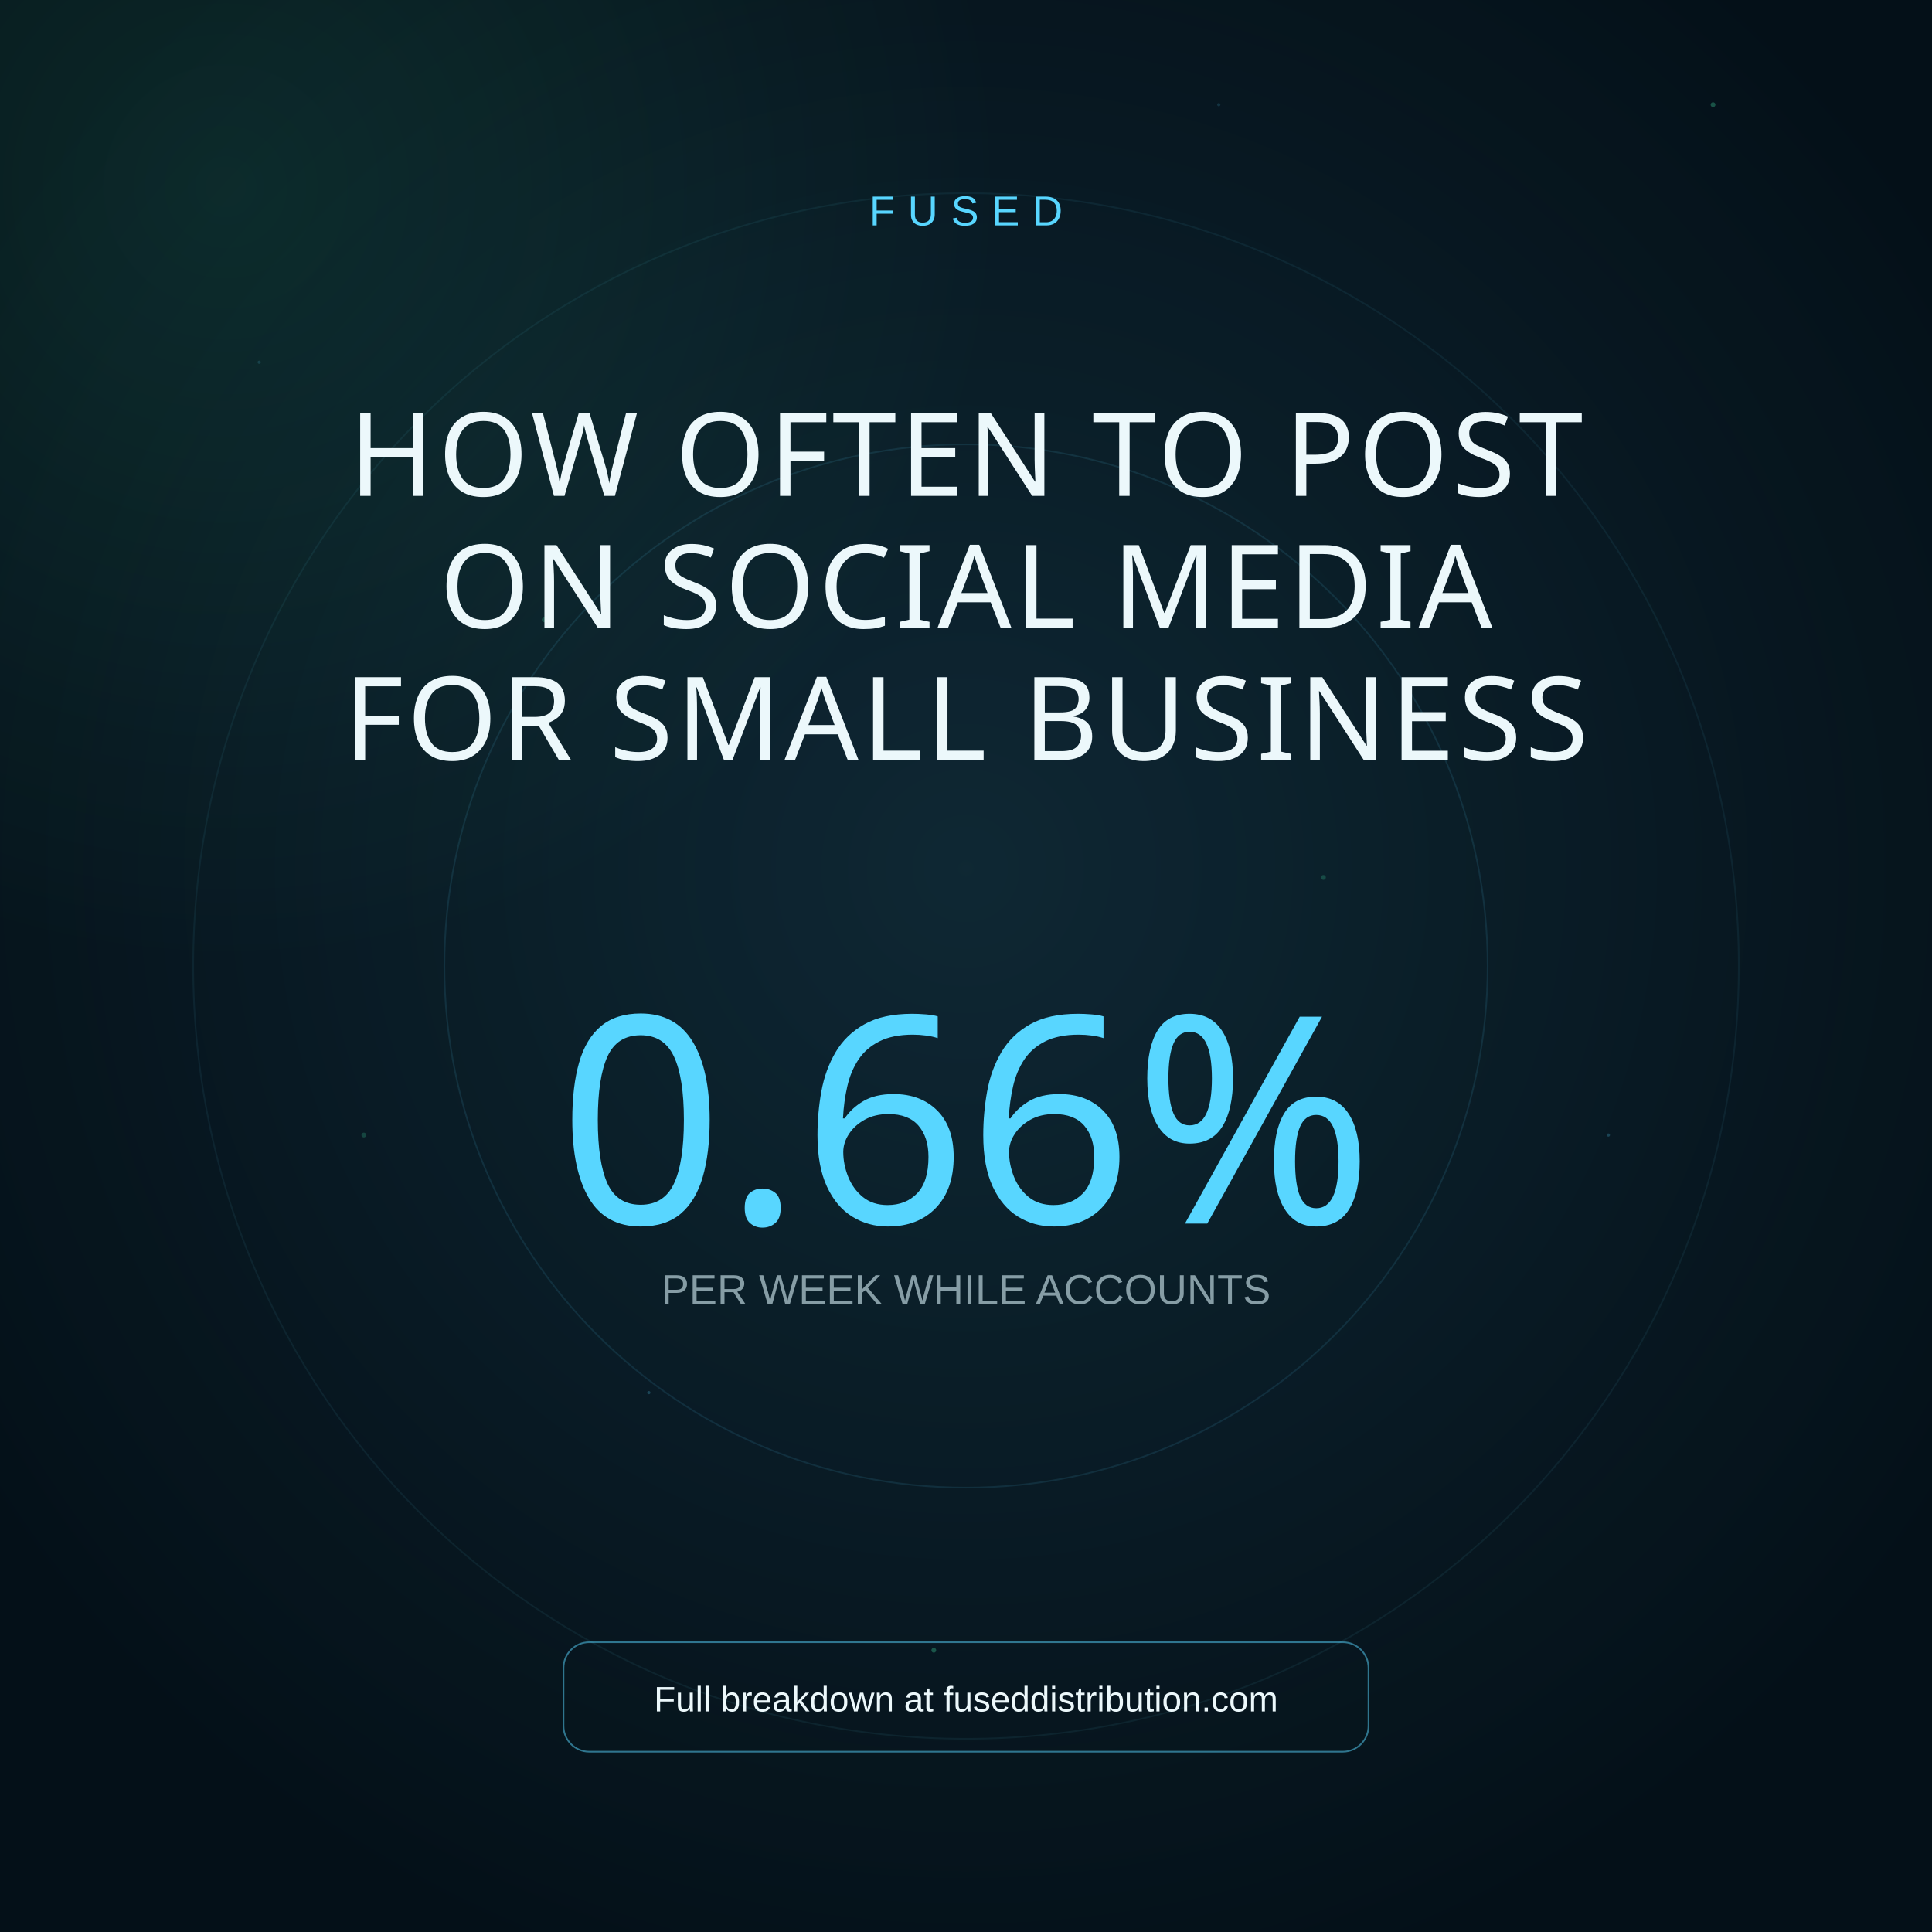
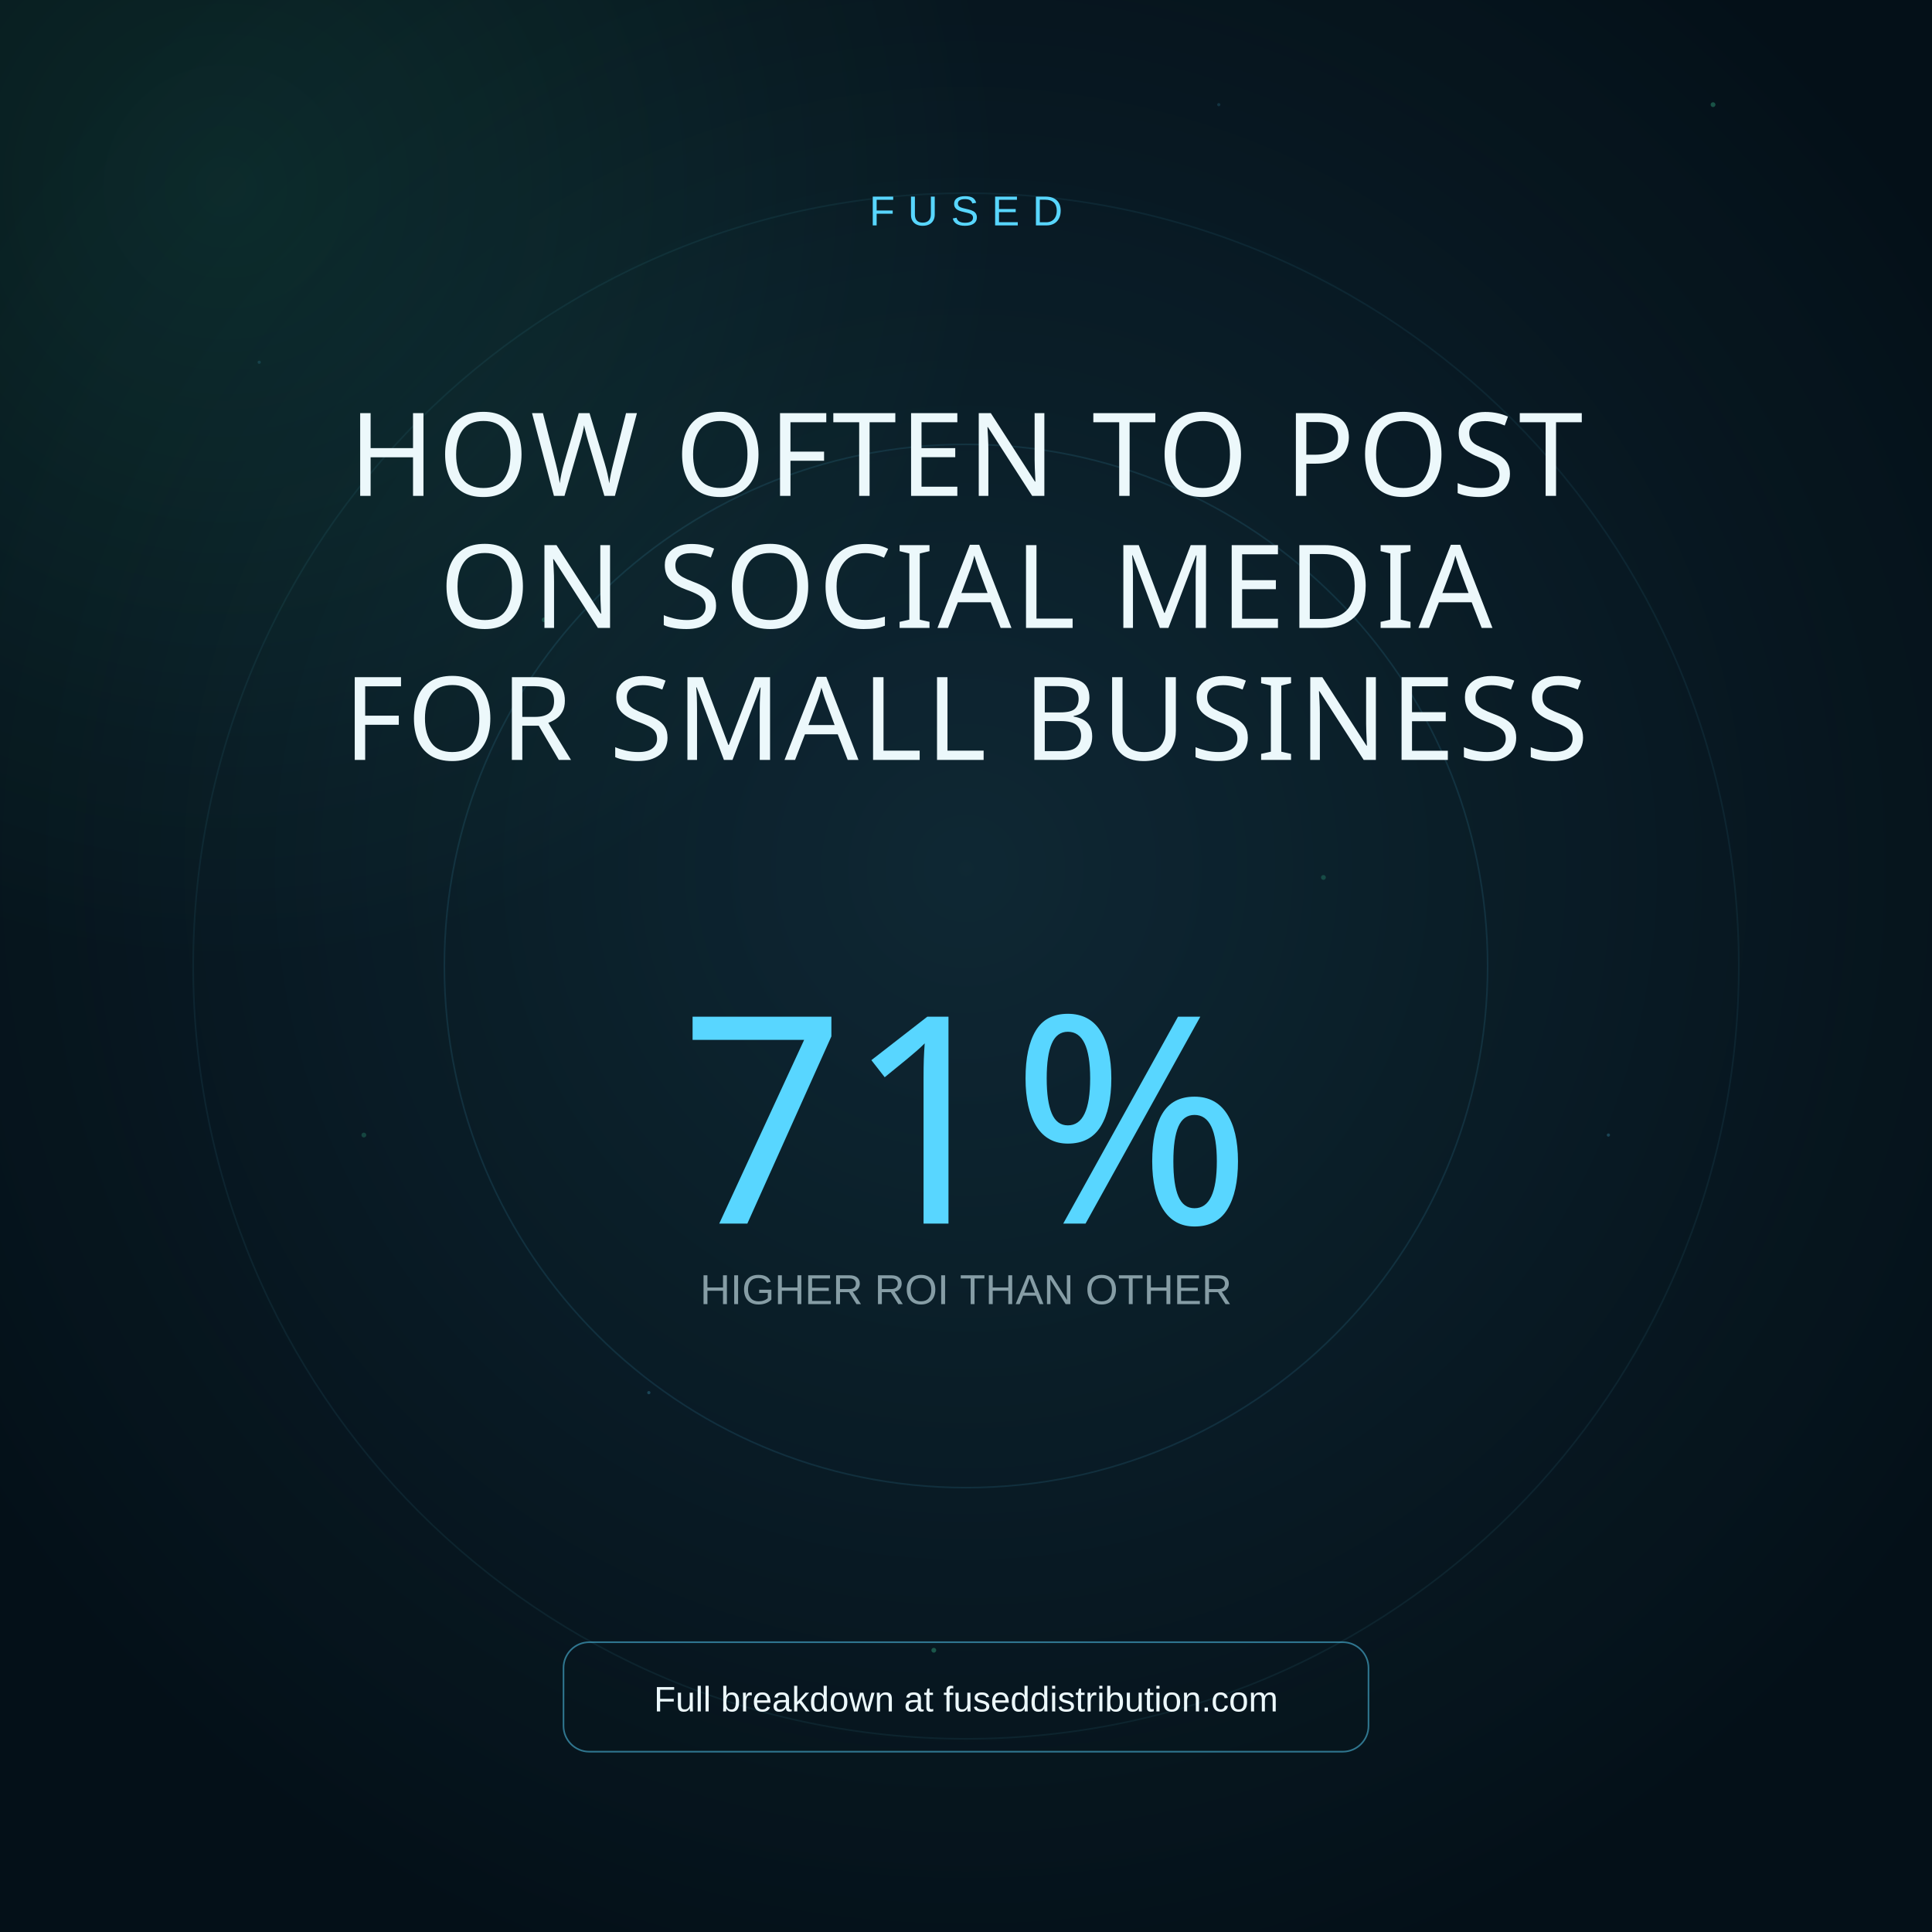
<svg xmlns="http://www.w3.org/2000/svg" width="1200" height="1200" viewBox="0 0 1200 1200">
  <rect width="1200" height="1200" fill="#041018" />
  <radialGradient id="g1" cx="50%" cy="45%" r="60%">
    <stop offset="0%" stop-color="#58d6ff" stop-opacity="0.12" />
    <stop offset="100%" stop-color="#58d6ff" stop-opacity="0" />
  </radialGradient>
  <radialGradient id="g2" cx="12%" cy="10%" r="40%">
    <stop offset="0%" stop-color="#4dffb8" stop-opacity="0.10" />
    <stop offset="100%" stop-color="#4dffb8" stop-opacity="0" />
  </radialGradient>
  <rect width="1200" height="1200" fill="url(#g1)" />
  <rect width="1200" height="1200" fill="url(#g2)" />
  <circle cx="600" cy="600" r="480" fill="none" stroke="#58d6ff" stroke-opacity="0.07" />
  <circle cx="600" cy="600" r="324" fill="none" stroke="#58d6ff" stroke-opacity="0.11" />
  <circle cx="757" cy="65" r="1" fill="#58d6ff" opacity="0.15" />
  <circle cx="338" cy="385" r="1.5" fill="#4dffb8" opacity="0.19" />
  <circle cx="999" cy="705" r="1" fill="#58d6ff" opacity="0.23" />
  <circle cx="580" cy="1025" r="1.5" fill="#4dffb8" opacity="0.27" />
  <circle cx="161" cy="225" r="1" fill="#58d6ff" opacity="0.15" />
  <circle cx="822" cy="545" r="1.5" fill="#4dffb8" opacity="0.19" />
  <circle cx="403" cy="865" r="1" fill="#58d6ff" opacity="0.23" />
  <circle cx="1064" cy="65" r="1.5" fill="#4dffb8" opacity="0.27" />
  <circle cx="645" cy="385" r="1" fill="#58d6ff" opacity="0.15" />
  <circle cx="226" cy="705" r="1.5" fill="#4dffb8" opacity="0.19" />
  <text x="600" y="140" font-family="Arial, sans-serif" font-size="26" fill="#58d6ff" text-anchor="middle" letter-spacing="8">FUSED</text>
  <text x="600" y="308" font-family="Impact, sans-serif" font-size="72" fill="#ecf8fb" text-anchor="middle" letter-spacing="2">HOW OFTEN TO POST</text>
  <text x="600" y="390" font-family="Impact, sans-serif" font-size="72" fill="#ecf8fb" text-anchor="middle" letter-spacing="2">ON SOCIAL MEDIA</text>
  <text x="600" y="472" font-family="Impact, sans-serif" font-size="72" fill="#ecf8fb" text-anchor="middle" letter-spacing="2">FOR SMALL BUSINESS</text>
-   <text x="600" y="760" font-family="Impact, sans-serif" font-size="180" fill="#58d6ff" text-anchor="middle">0.66%</text>
-   <text x="600" y="810" font-family="Arial, sans-serif" font-size="26" fill="rgba(175,198,207,0.75)" text-anchor="middle">PER WEEK WHILE ACCOUNTS</text>
+   <text x="600" y="760" font-family="Impact, sans-serif" font-size="180" fill="#58d6ff" text-anchor="middle">71%</text>
+   <text x="600" y="810" font-family="Arial, sans-serif" font-size="26" fill="rgba(175,198,207,0.75)" text-anchor="middle">HIGHER ROI THAN OTHER</text>
  <rect x="350" y="1020" width="500" height="68" rx="16" fill="none" stroke="#58d6ff" stroke-opacity="0.5" />
  <text x="600" y="1063" font-family="Arial, sans-serif" font-size="22" fill="#ecf8fb" text-anchor="middle">Full breakdown at fuseddistribution.com</text>
</svg>
